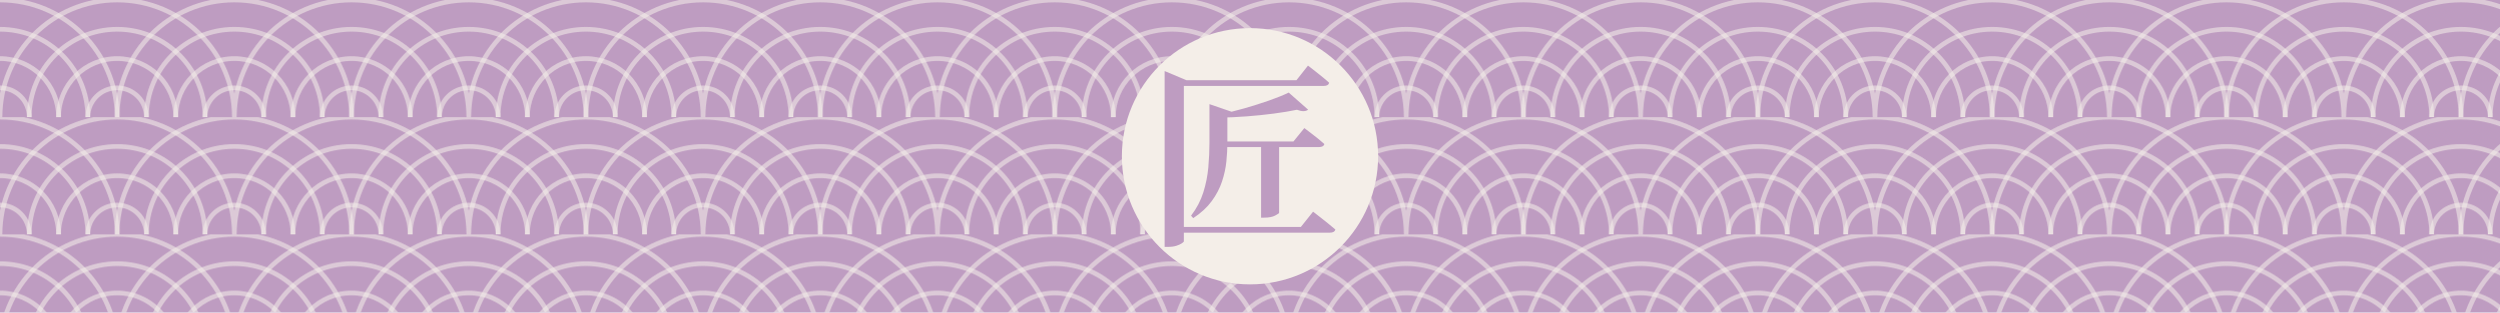
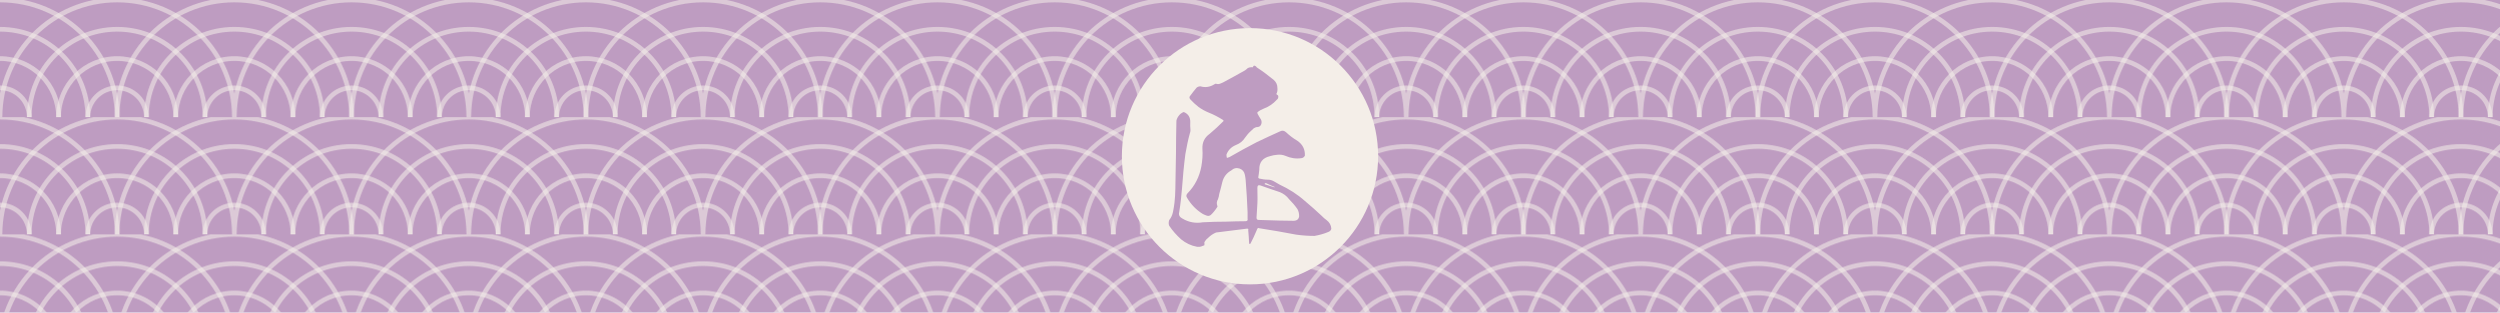
<svg xmlns="http://www.w3.org/2000/svg" viewBox="0 0 1600 200" preserveAspectRatio="xMidYMid slice">
  <defs>
    <pattern id="seng" width="150" height="75.0" patternUnits="userSpaceOnUse">
-       <g fill="none" stroke="#F4EEE8" stroke-opacity="0.55" stroke-width="3">
+       <g fill="none" stroke="#f4eee8" stroke-opacity="0.55" stroke-width="3">
        <circle cx="0" cy="75.0" r="75.0" />
        <circle cx="0" cy="75.0" r="56.25" />
        <circle cx="0" cy="75.0" r="37.5" />
        <circle cx="0" cy="75.0" r="18.75" />
        <circle cx="75.0" cy="75.0" r="75.0" />
        <circle cx="75.0" cy="75.0" r="56.25" />
        <circle cx="75.0" cy="75.0" r="37.5" />
        <circle cx="75.0" cy="75.0" r="18.75" />
        <circle cx="150" cy="75.0" r="75.0" />
        <circle cx="150" cy="75.0" r="56.25" />
        <circle cx="150" cy="75.0" r="37.5" />
        <circle cx="150" cy="75.0" r="18.75" />
      </g>
    </pattern>
  </defs>
-   <rect width="1600" height="200" fill="#BE9CC1" />
+   <rect width="1600" height="200" fill="#be9cc1" />
  <rect width="1600" height="200" fill="url(#seng)" />
-   <circle cx="800" cy="100" r="82" fill="#F4EEE8" />
-   <path transform="translate(732.84,147.24) scale(0.12618,-0.12618)" d="M359.48 449.49H752.66L807.94 517.34Q807.94 517.34 817.99 509.555Q828.04 501.77 844.12 489.72Q860.2 477.67 877.535 463.61Q894.87 449.55 909.44 436.51Q905.44 421 881.91 421H359.48ZM588.47 449.49H679.901V87.67Q679.901 84.16 659.711 73.59Q639.521 63.02 604.16 63.02H588.47ZM326.59 638.73 441.081 599.39Q439.571 594.37 433.051 591.615Q426.531 588.86 417.491 586.86V441.08Q417.491 398.08 412.471 348.06Q407.451 298.04 390.381 246.51Q373.311 194.98 338.416 147.225Q303.521 99.47 244.28 60.51L233.34 72.98Q275.75 128.51 295.445 191.05Q315.14 253.59 320.865 318.12Q326.59 382.65 326.59 443.12ZM728.62 697.38 826.97 610.74Q818.95 603.72 804.645 603.2Q790.34 602.68 770.22 610.19Q719.81 599.66 653.625 590.915Q587.44 582.17 515.5 576.7Q443.561 571.23 375.621 570.27L372.151 585.19Q434.5 597.78 501.81 616.9Q569.12 636.02 629.195 657.15Q689.27 678.28 728.62 697.38ZM99.25 760.14V806.541L209.801 760.14H196.781V-57.04Q196.781 -60.06 186.936 -66.855Q177.091 -73.65 159.41 -79.445Q141.73 -85.24 116.47 -85.24H99.25ZM164.051 760.14H767.929L826.27 834.091Q826.27 834.091 837.33 825.796Q848.39 817.5 864.98 804.185Q881.57 790.87 900.17 776.045Q918.77 761.22 933.85 747.16Q929.85 731.16 906.81 731.16H164.051ZM155.89 15.88H790.319L852.15 93.32Q852.15 93.32 863.71 84.525Q875.27 75.73 892.615 61.915Q909.96 48.1 929.56 32.53Q949.16 16.96 965.24 2.9Q961.24 -13.1 937.71 -13.1H155.89Z" fill="#BE9CC1" />
+   <circle cx="800" cy="100" r="82" fill="#f4eee8" />
+   <path transform="translate(727.13,149.35) scale(0.13637,-0.13637)" d="M894 62C885 68 878 75 871 82C845 106 819 130 792 152C756 184 716 209 673 229C664 234 656 239 647 244C638 249 629 252 619 252C605 252 592 254 579 257C576 257 575 259 573 262C575 274 577 286 578 299C577 333 594 354 627 362C639 366 651 368 664 369C676 370 688 369 700 364C725 353 750 349 776 353C784 354 789 359 792 365C793 395 781 418 756 435C737 446 719 460 703 475C695 482 686 484 676 479C639 463 603 445 566 428C523 406 480 382 438 358L426 354C424 360 424 365 424 370C432 391 447 406 469 415C487 422 501 433 511 449C519 460 527 470 537 479C542 484 547 488 552 493C558 497 564 499 570 499C579 500 584 504 587 512C590 520 589 527 586 534C580 543 575 552 570 561C570 563 569 564 569 565C569 566 569 567 569 568C578 576 588 581 600 586C622 594 643 608 660 627C664 630 667 634 667 640C668 645 666 649 660 651C660 653 659 654 658 654C663 663 664 672 663 682C663 697 658 709 646 720C620 741 594 761 566 779C564 783 560 786 556 787C552 788 549 785 548 779C547 780 545 780 544 780C537 780 530 779 523 775C519 771 515 768 511 765C478 746 444 728 411 710C406 707 400 705 395 703C389 700 382 700 376 702C373 703 371 702 368 700C347 687 325 683 302 690C295 690 289 688 284 684C274 672 264 660 254 646C249 641 249 635 254 629C266 616 279 604 293 593C307 583 323 574 340 567C363 558 386 546 408 532C410 531 410 529 410 527C389 506 368 486 345 467C321 450 310 427 311 398C313 370 311 342 306 314C297 266 276 223 241 188C235 181 234 174 239 167C257 136 282 110 313 91C319 88 326 85 332 83C339 81 344 82 350 86C362 97 372 110 381 124C382 126 382 128 381 129C377 140 378 150 384 160C387 168 389 176 390 185C395 203 400 221 404 239C410 264 424 283 446 295C458 306 471 309 486 304C499 299 507 290 510 276C512 268 513 259 514 250C518 200 521 149 523 99V69C525 61 521 57 513 57C483 57 453 56 423 55C386 55 350 54 313 52C279 46 247 52 218 69C212 72 207 76 204 81C201 86 200 92 202 99C208 135 212 172 215 208C219 263 224 318 231 372C237 405 243 437 252 469C254 474 255 479 255 484C254 498 253 511 254 524C254 543 246 558 229 567C226 569 223 569 221 569C213 565 206 560 201 553C195 546 191 538 189 529C188 479 187 428 187 377C186 321 185 265 184 210C184 187 182 165 180 144C178 129 176 115 173 101C170 86 164 73 155 62C152 52 152 44 155 36C171 12 190 -9 211 -28C233 -46 258 -58 286 -63C293 -64 299 -63 304 -62C309 -60 314 -58 320 -56C321 -52 321 -48 320 -43C321 -40 322 -38 323 -37C327 -31 332 -25 339 -20C349 -10 361 -2 375 4C423 10 471 16 519 22C525 23 528 21 526 15C528 -5 529 -24 530 -43C530 -46 531 -48 531 -50C533 -49 534 -49 536 -49C547 -28 557 -7 566 15C567 18 568 21 570 23C571 26 574 26 578 24C636 15 694 5 751 -6C780 -10 808 -12 837 -12C860 -8 882 -2 903 7C910 10 915 15 916 22C915 39 907 52 894 62ZM609 236C622 230 634 224 647 219C649 219 650 218 650 217C649 216 648 216 646 217L605 230C604 230 603 231 603 233C605 235 607 236 609 236ZM765 80C763 66 754 59 738 59C717 59 695 60 673 60C641 61 609 62 576 63C568 63 565 66 565 74C566 83 567 100 568 123C570 146 570 176 569 213C569 224 573 228 583 225C613 214 643 204 673 194C691 187 706 176 718 160C732 146 745 131 757 114C763 103 765 92 765 80Z" fill="#be9cc1" />
</svg>
